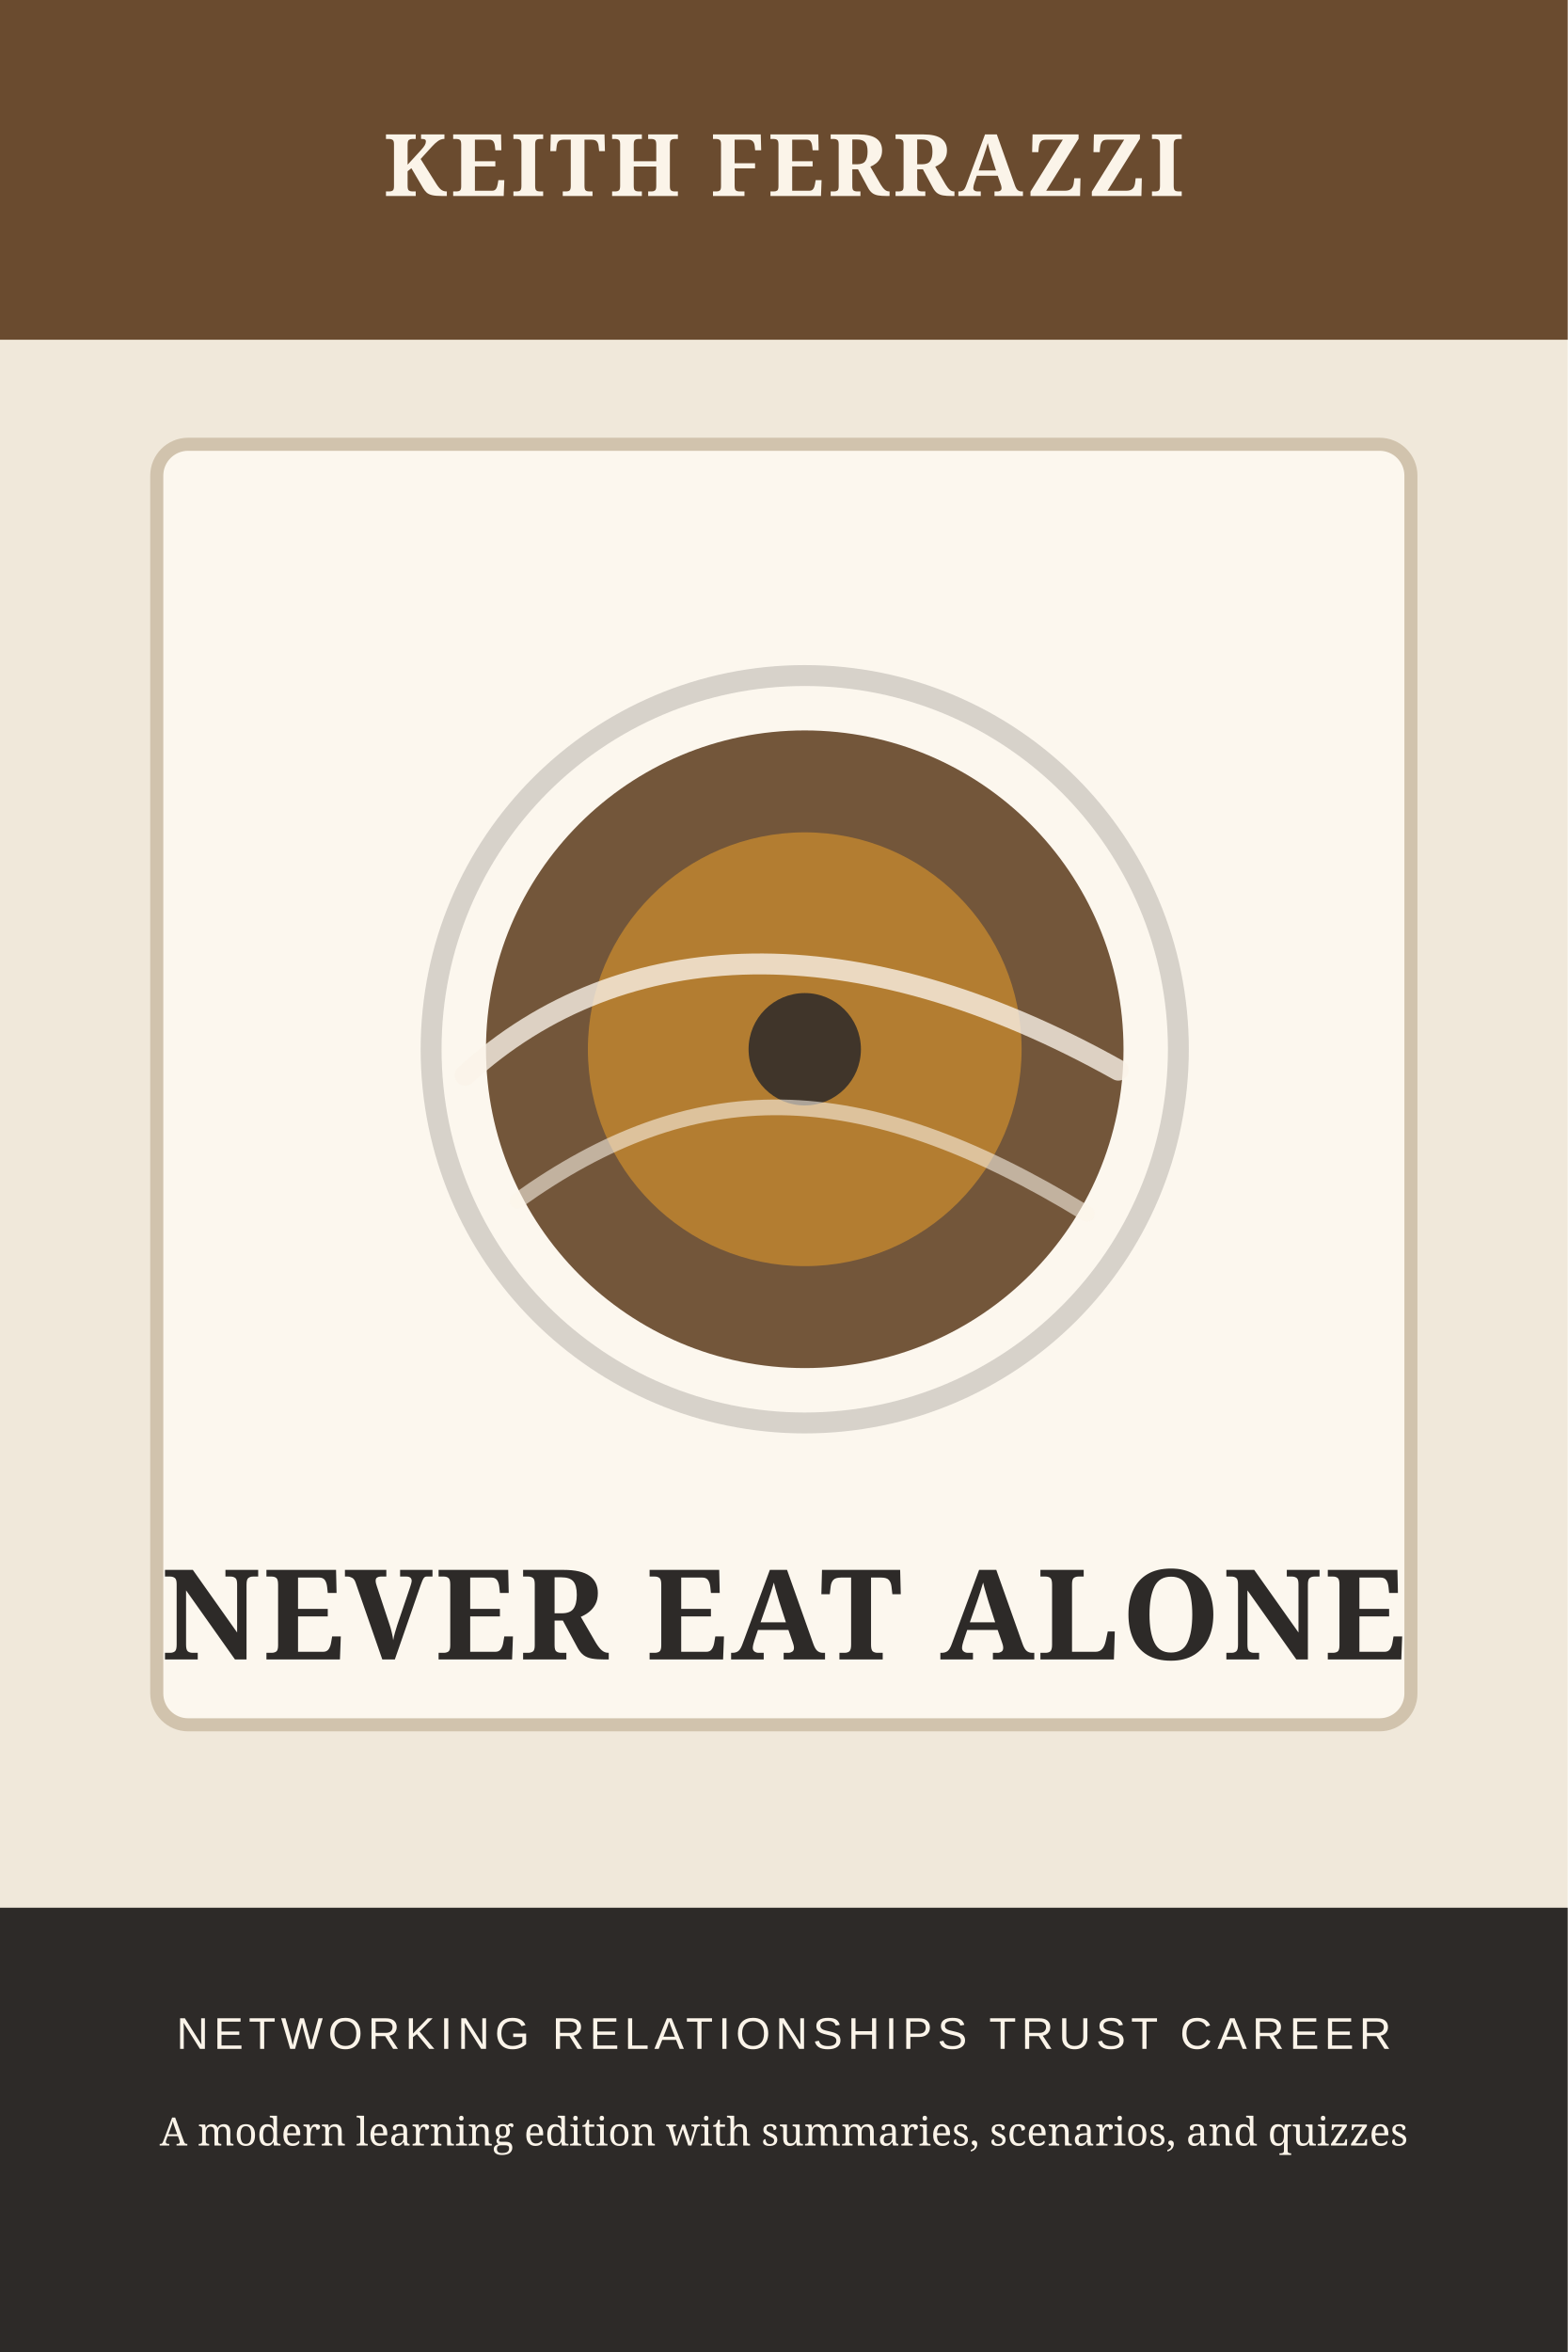
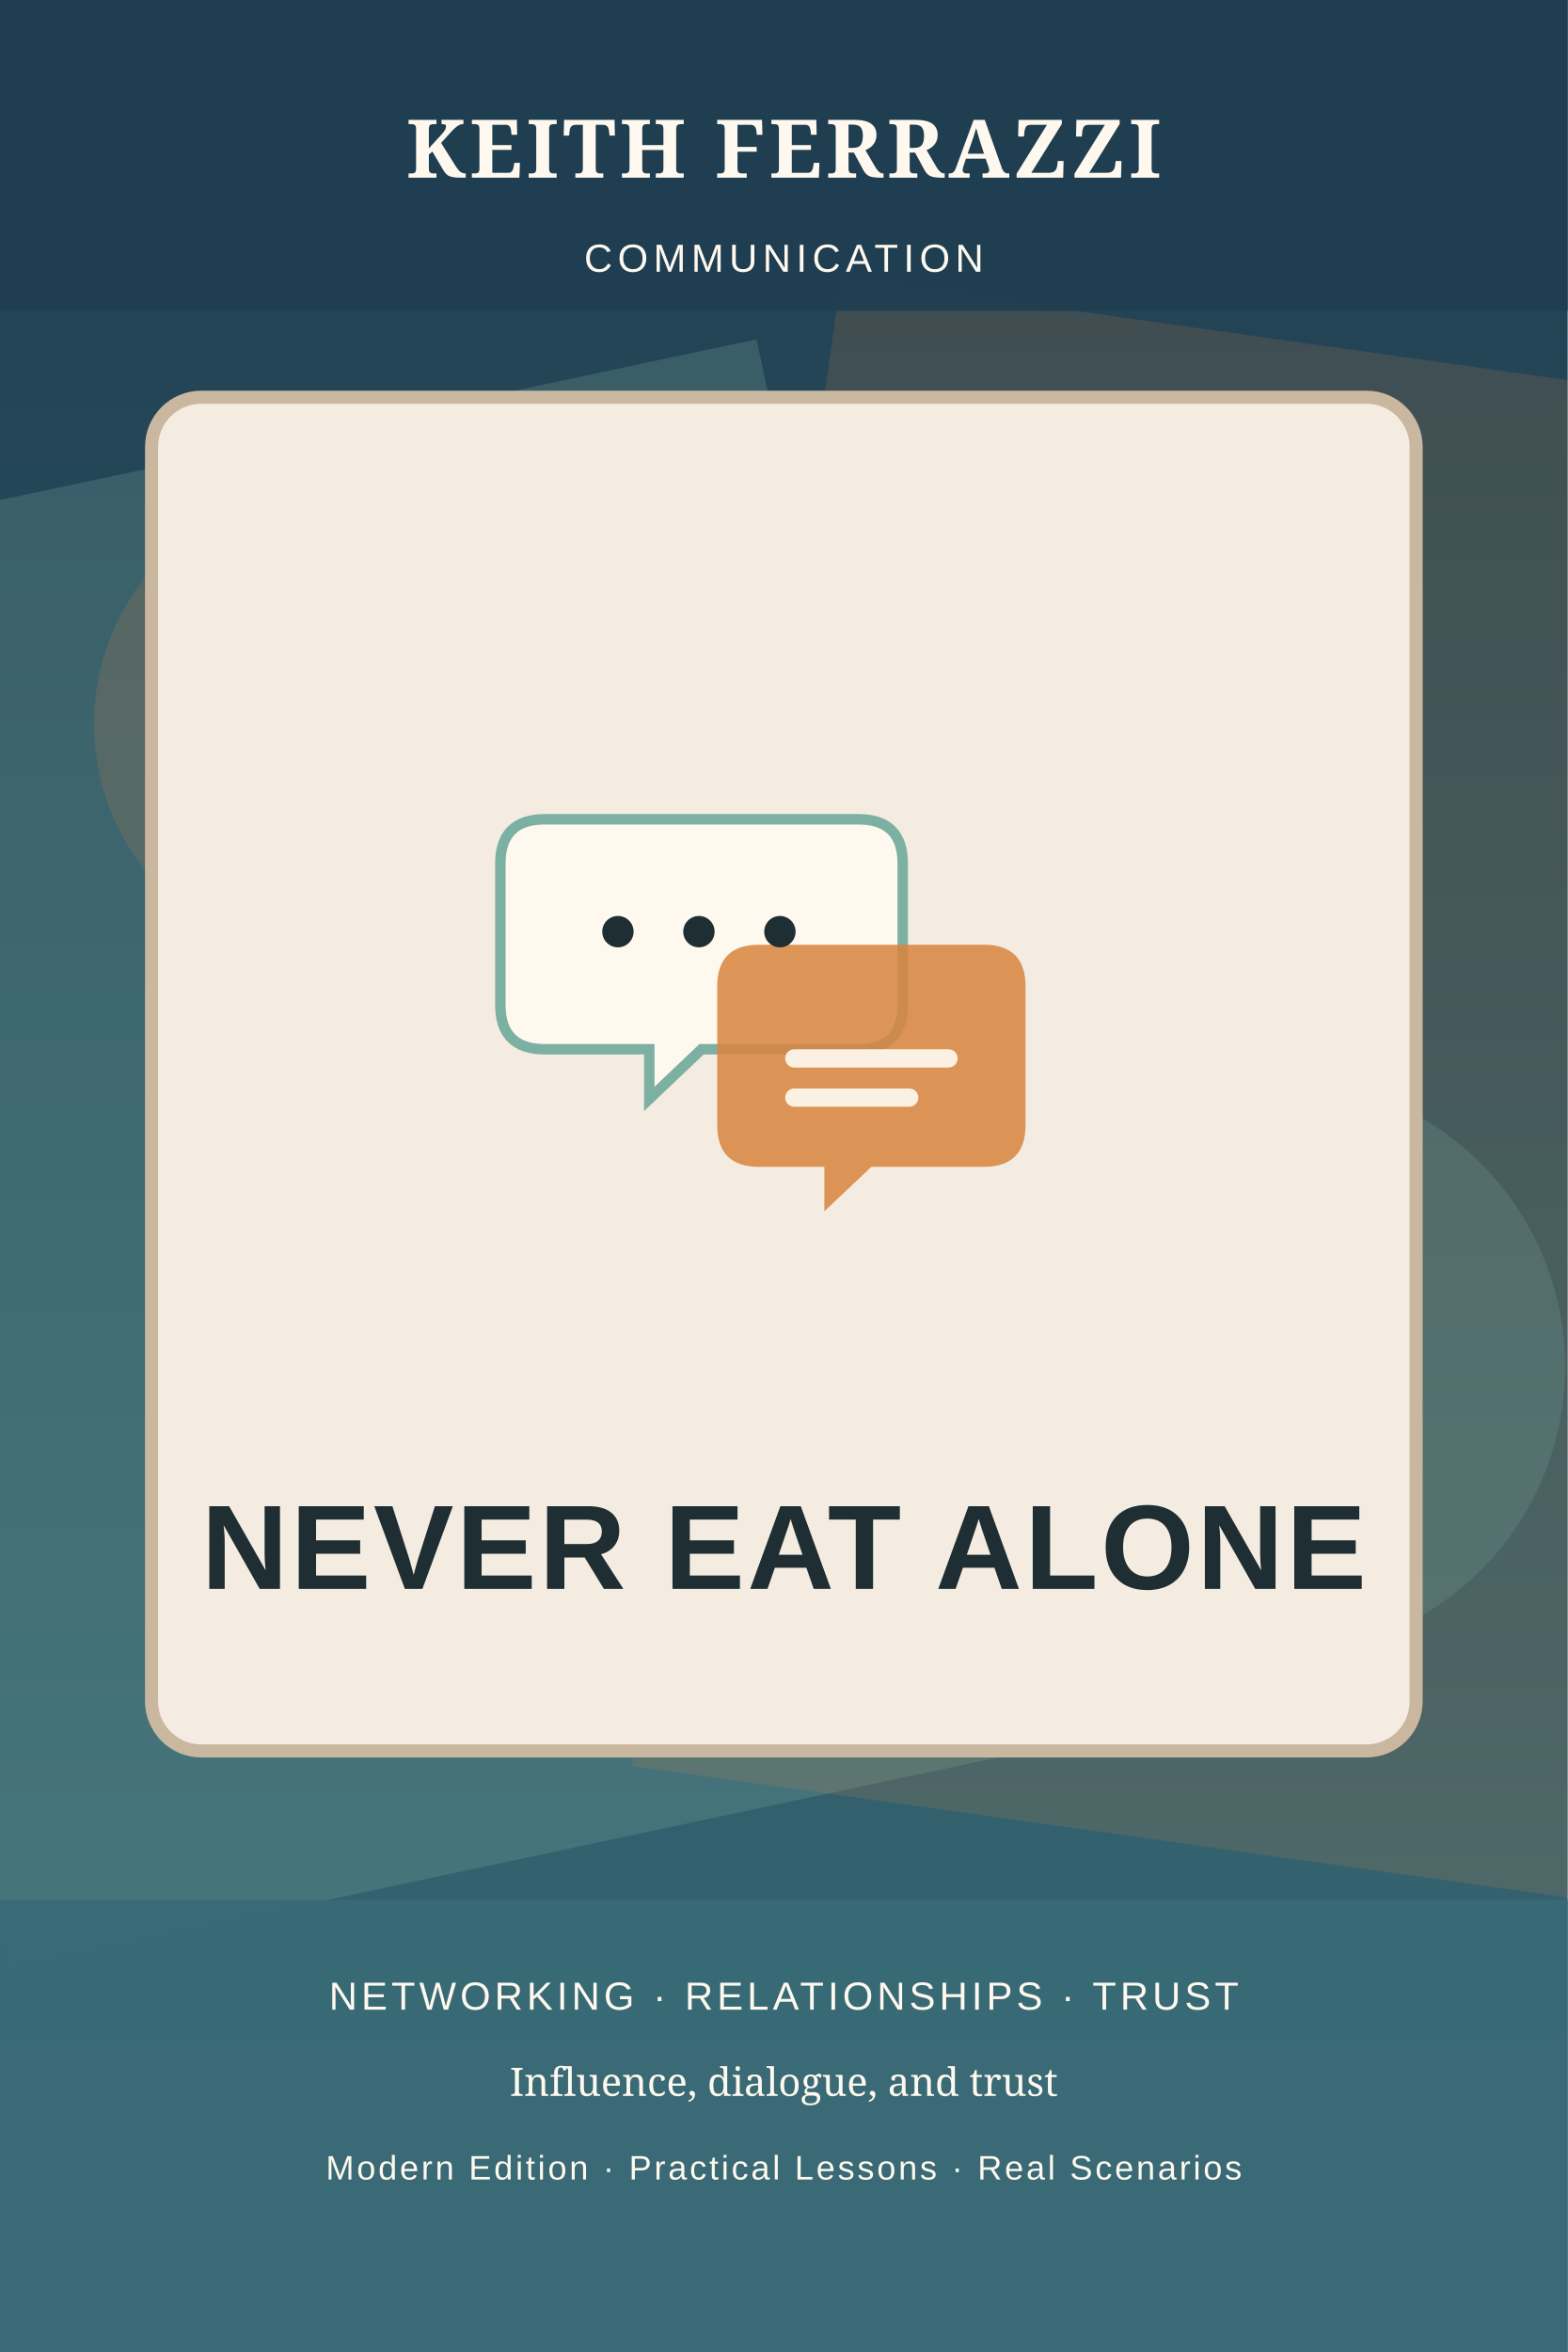
<svg xmlns="http://www.w3.org/2000/svg" width="1200" height="1800" viewBox="0 0 1200 1800" fill="none" role="img" aria-labelledby="title desc">
-   <rect width="1200" height="1800" fill="#F0E8DA" />
-   <rect width="1200" height="260" fill="#6A4B2F" />
-   <rect y="1460" width="1200" height="340" fill="#2D2A28" />
-   <rect x="120" y="340" width="960" height="980" rx="24" fill="#FCF7EE" stroke="#D1C3AD" stroke-width="10" />
-   <circle cx="616" cy="803" r="244" fill="#6A4B2F" opacity="0.94" />
-   <circle cx="616" cy="803" r="166" fill="#C98B2E" opacity="0.74" />
-   <circle cx="616" cy="803" r="43" fill="#2D2A28" opacity="0.86" />
-   <circle cx="616" cy="803" r="286" stroke="#2D2A28" stroke-width="16" opacity="0.18" />
-   <path d="M356 823C476 713 656 707 856 819" stroke="#FBF4E9" stroke-width="16" stroke-linecap="round" opacity="0.78" />
-   <path d="M396 919C530 823 656 821 832 929" stroke="#FBF4E9" stroke-width="12" stroke-linecap="round" opacity="0.58" />
-   <text x="600" y="150" text-anchor="middle" fill="#FBF4E9" font-family="Georgia, serif" font-size="66" font-weight="700" letter-spacing="3">KEITH FERRAZZI</text>
-   <text x="600" y="1270" text-anchor="middle" fill="#2D2A28" font-family="Georgia, serif" font-size="96" font-weight="700" letter-spacing="2">NEVER EAT ALONE</text>
-   <text x="600" y="1568" text-anchor="middle" fill="#FBF4E9" font-family="Arial, sans-serif" font-size="34" letter-spacing="4">NETWORKING  RELATIONSHIPS  TRUST  CAREER</text>
-   <text x="600" y="1642" text-anchor="middle" fill="#FBF4E9" font-family="Georgia, serif" font-size="30">A modern learning edition with summaries, scenarios, and quizzes</text>
+   <defs>
+     <linearGradient id="g1760973230" x1="0" y1="0" x2="0" y2="1800" gradientUnits="userSpaceOnUse">
+       <stop offset="0%" stop-color="#1F3E50" />
+       <stop offset="100%" stop-color="#396A76" />
+     </linearGradient>
+   </defs>
+   <rect width="1200" height="1800" fill="url(#g1760973230)" />
+   <rect x="-120" y="310" width="820" height="1100" transform="rotate(-12 400 860)" fill="#7CB0A3" opacity="0.24" />
+   <rect x="560" y="260" width="760" height="1150" transform="rotate(8 940 835)" fill="#D98540" opacity="0.16" />
+   <circle cx="252" cy="554" r="180" fill="#D98540" opacity="0.17" />
+   <circle cx="978" cy="1046" r="220" fill="#7CB0A3" opacity="0.2" />
+   <rect x="116" y="304" width="968" height="1036" rx="38" fill="#F4ECE0" stroke="#CAB7A0" stroke-width="10" />
+   <g transform="translate(387 581)">
+     <path d="M30 46 H270 Q304 46 304 80 V188 Q304 222 270 222 H150 L110 260 L110 222 H30 Q-4 222 -4 188 V80 Q-4 46 30 46 Z" fill="#FEF8EE" stroke="#7CB0A3" stroke-width="8" />
+     <path d="M194 142 H366 Q398 142 398 174 V280 Q398 312 366 312 H280 L244 346 V312 H194 Q162 312 162 280 V174 Q162 142 194 142 Z" fill="#D98540" opacity="0.86" />
+     <circle cx="86" cy="132" r="12" fill="#1E2E33" />
+     <circle cx="148" cy="132" r="12" fill="#1E2E33" />
+     <circle cx="210" cy="132" r="12" fill="#1E2E33" />
+     <rect x="214" y="222" width="132" height="14" rx="7" fill="#FEF8EE" opacity="0.92" />
+     <rect x="214" y="252" width="102" height="14" rx="7" fill="#FEF8EE" opacity="0.92" />
+   </g>
+   <rect x="0" y="0" width="1200" height="238" fill="#1F3E50" opacity="0.93" />
+   <rect x="0" y="1454" width="1200" height="346" fill="#396A76" opacity="0.95" />
+   <text x="600" y="136" text-anchor="middle" fill="#FEF8EE" font-family="Georgia, serif" font-size="62" font-weight="700" letter-spacing="3">KEITH FERRAZZI</text>
+   <text x="600" y="208" text-anchor="middle" fill="#FEF8EE" font-family="'Trebuchet MS', Arial, sans-serif" font-size="30" letter-spacing="4">COMMUNICATION</text>
+   <text x="600" y="1216" text-anchor="middle" fill="#1E2E33" font-family="'Trebuchet MS', Arial, sans-serif" font-size="92" font-weight="700" letter-spacing="2">NEVER EAT ALONE</text>
+   <text x="600" y="1538" text-anchor="middle" fill="#FEF8EE" font-family="'Trebuchet MS', Arial, sans-serif" font-size="30" letter-spacing="3">NETWORKING  ·  RELATIONSHIPS  ·  TRUST</text>
+   <text x="600" y="1604" text-anchor="middle" fill="#FEF8EE" font-family="Georgia, serif" font-size="30">Influence, dialogue, and trust</text>
+   <text x="600" y="1668" text-anchor="middle" fill="#FEF8EE" font-family="'Trebuchet MS', Arial, sans-serif" font-size="26" letter-spacing="2">Modern Edition · Practical Lessons · Real Scenarios</text>
</svg>
